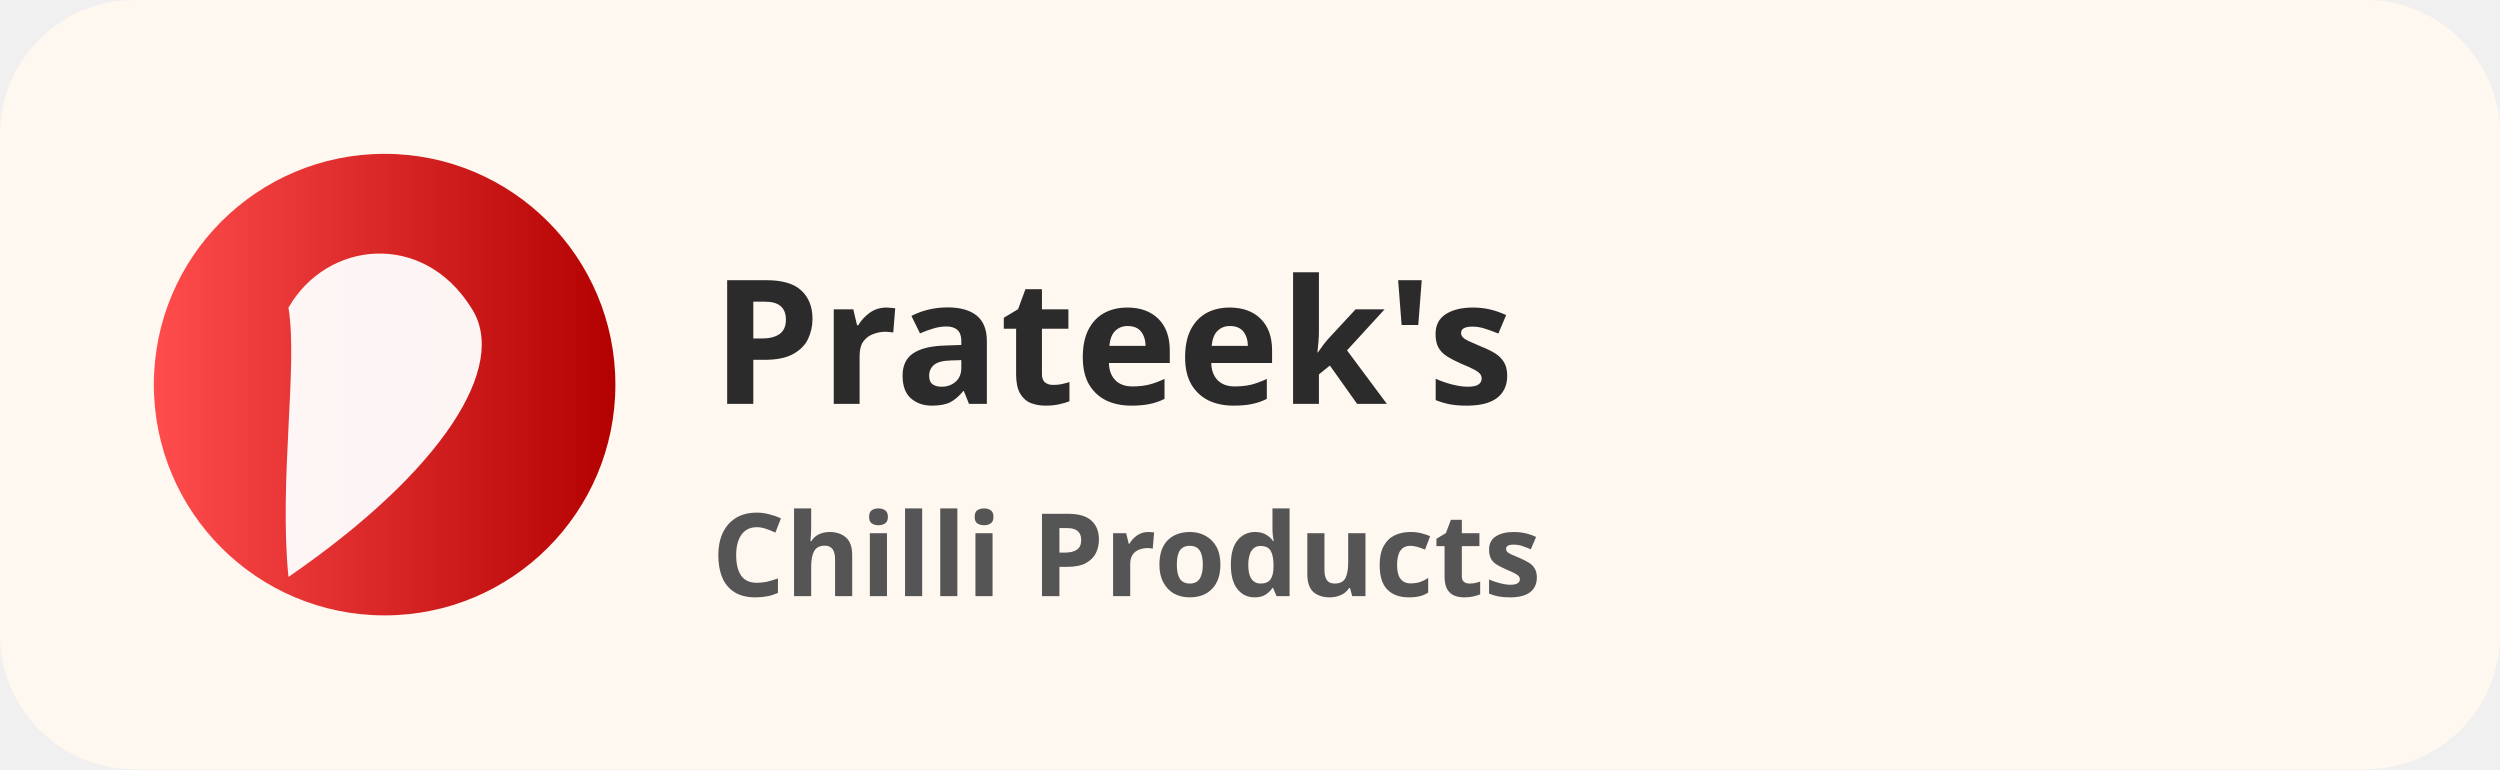
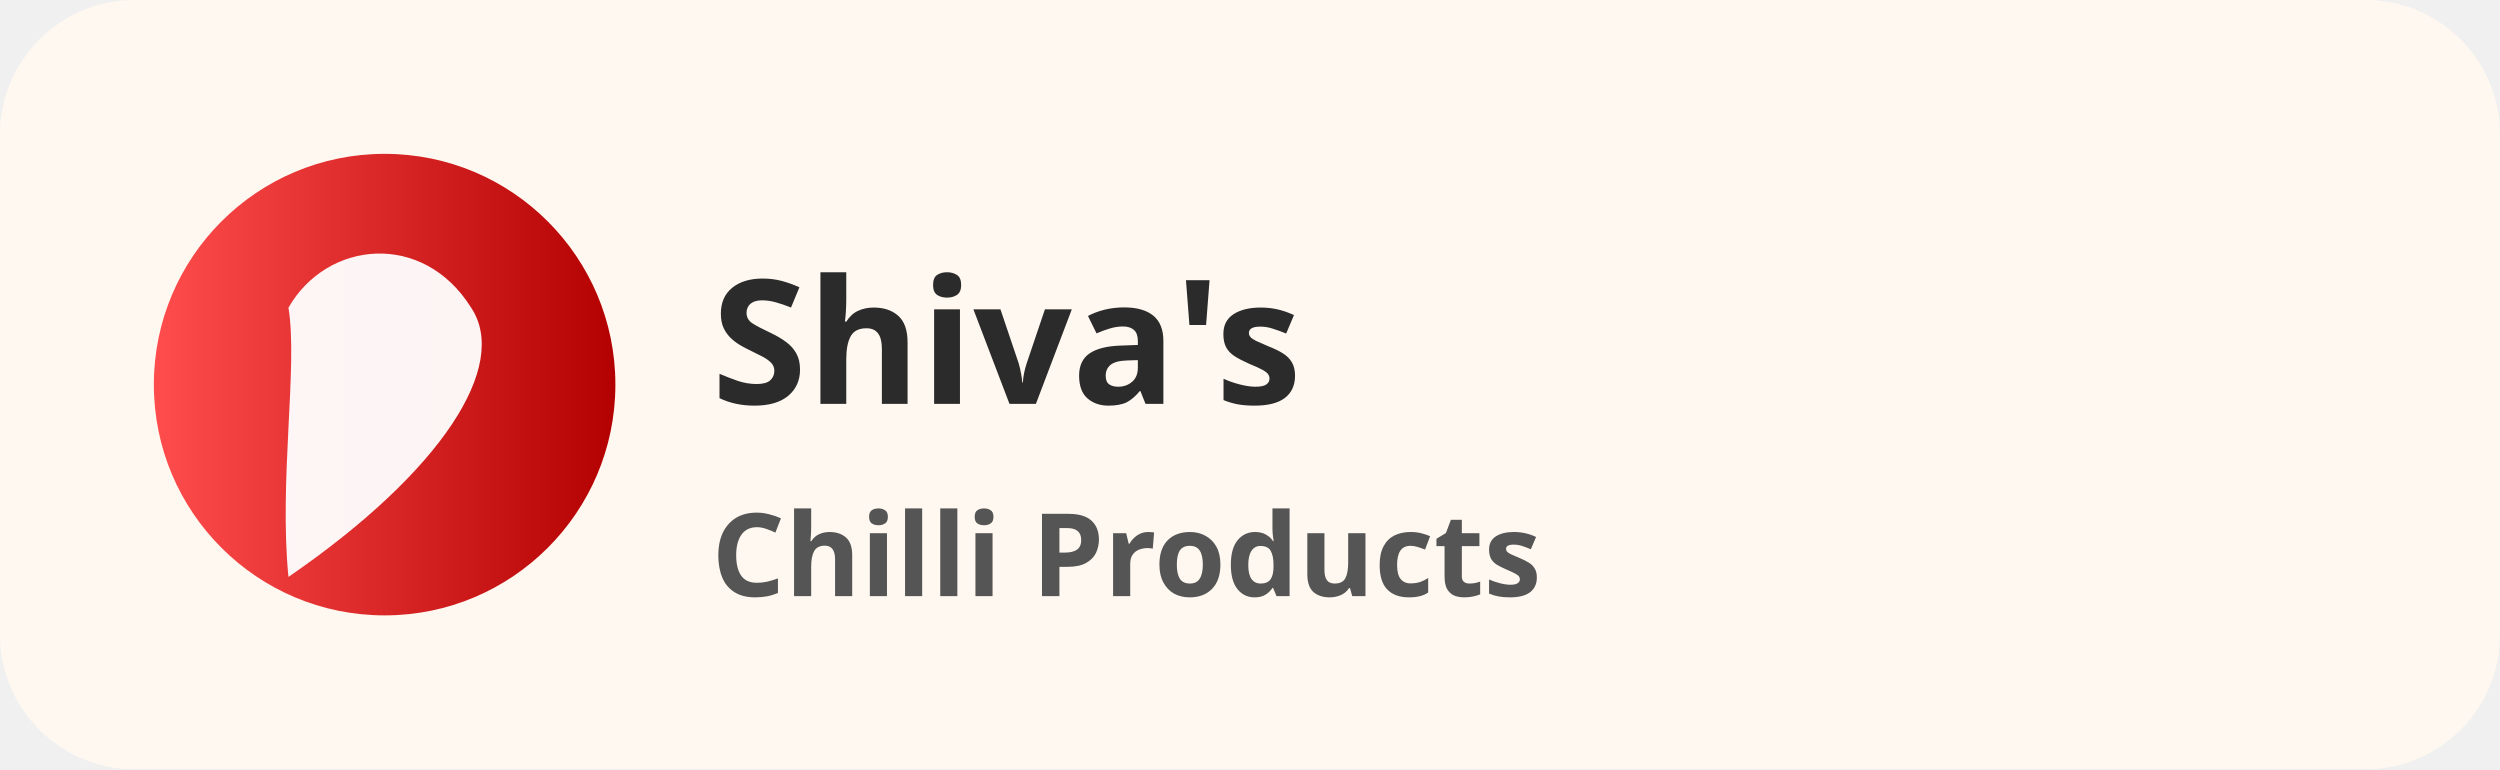
<svg xmlns="http://www.w3.org/2000/svg" width="260" height="80" viewBox="0 0 260 80">
  <defs>
    <linearGradient id="g" x1="0" x2="1">
      <stop offset="0" stop-color="#ff4d4d" />
      <stop offset="1" stop-color="#b30000" />
    </linearGradient>
  </defs>
  <rect width="260" height="80" rx="14" fill="#fff8f0" />
  <g transform="translate(14,10)">
    <circle cx="26" cy="30" r="24" fill="url(#g)" />
    <path d="M16 22c4-7 14-8 19 0 4 6-3 17-19 28-1-10 1-22 0-28z" fill="#fff" opacity="0.95" />
-     <text x="60" y="32" font-family="Verdana, Geneva, sans-serif" font-weight="700" font-size="18" fill="#2b2b2b">Prateek's</text>
+     <text x="60" y="32" font-family="Verdana, Geneva, sans-serif" font-weight="700" font-size="18" fill="#2b2b2b">Shiva's</text>
    <text x="60" y="52" font-family="Verdana, Geneva, sans-serif" font-weight="600" font-size="12" fill="#555">Chilli Products</text>
  </g>
</svg>
